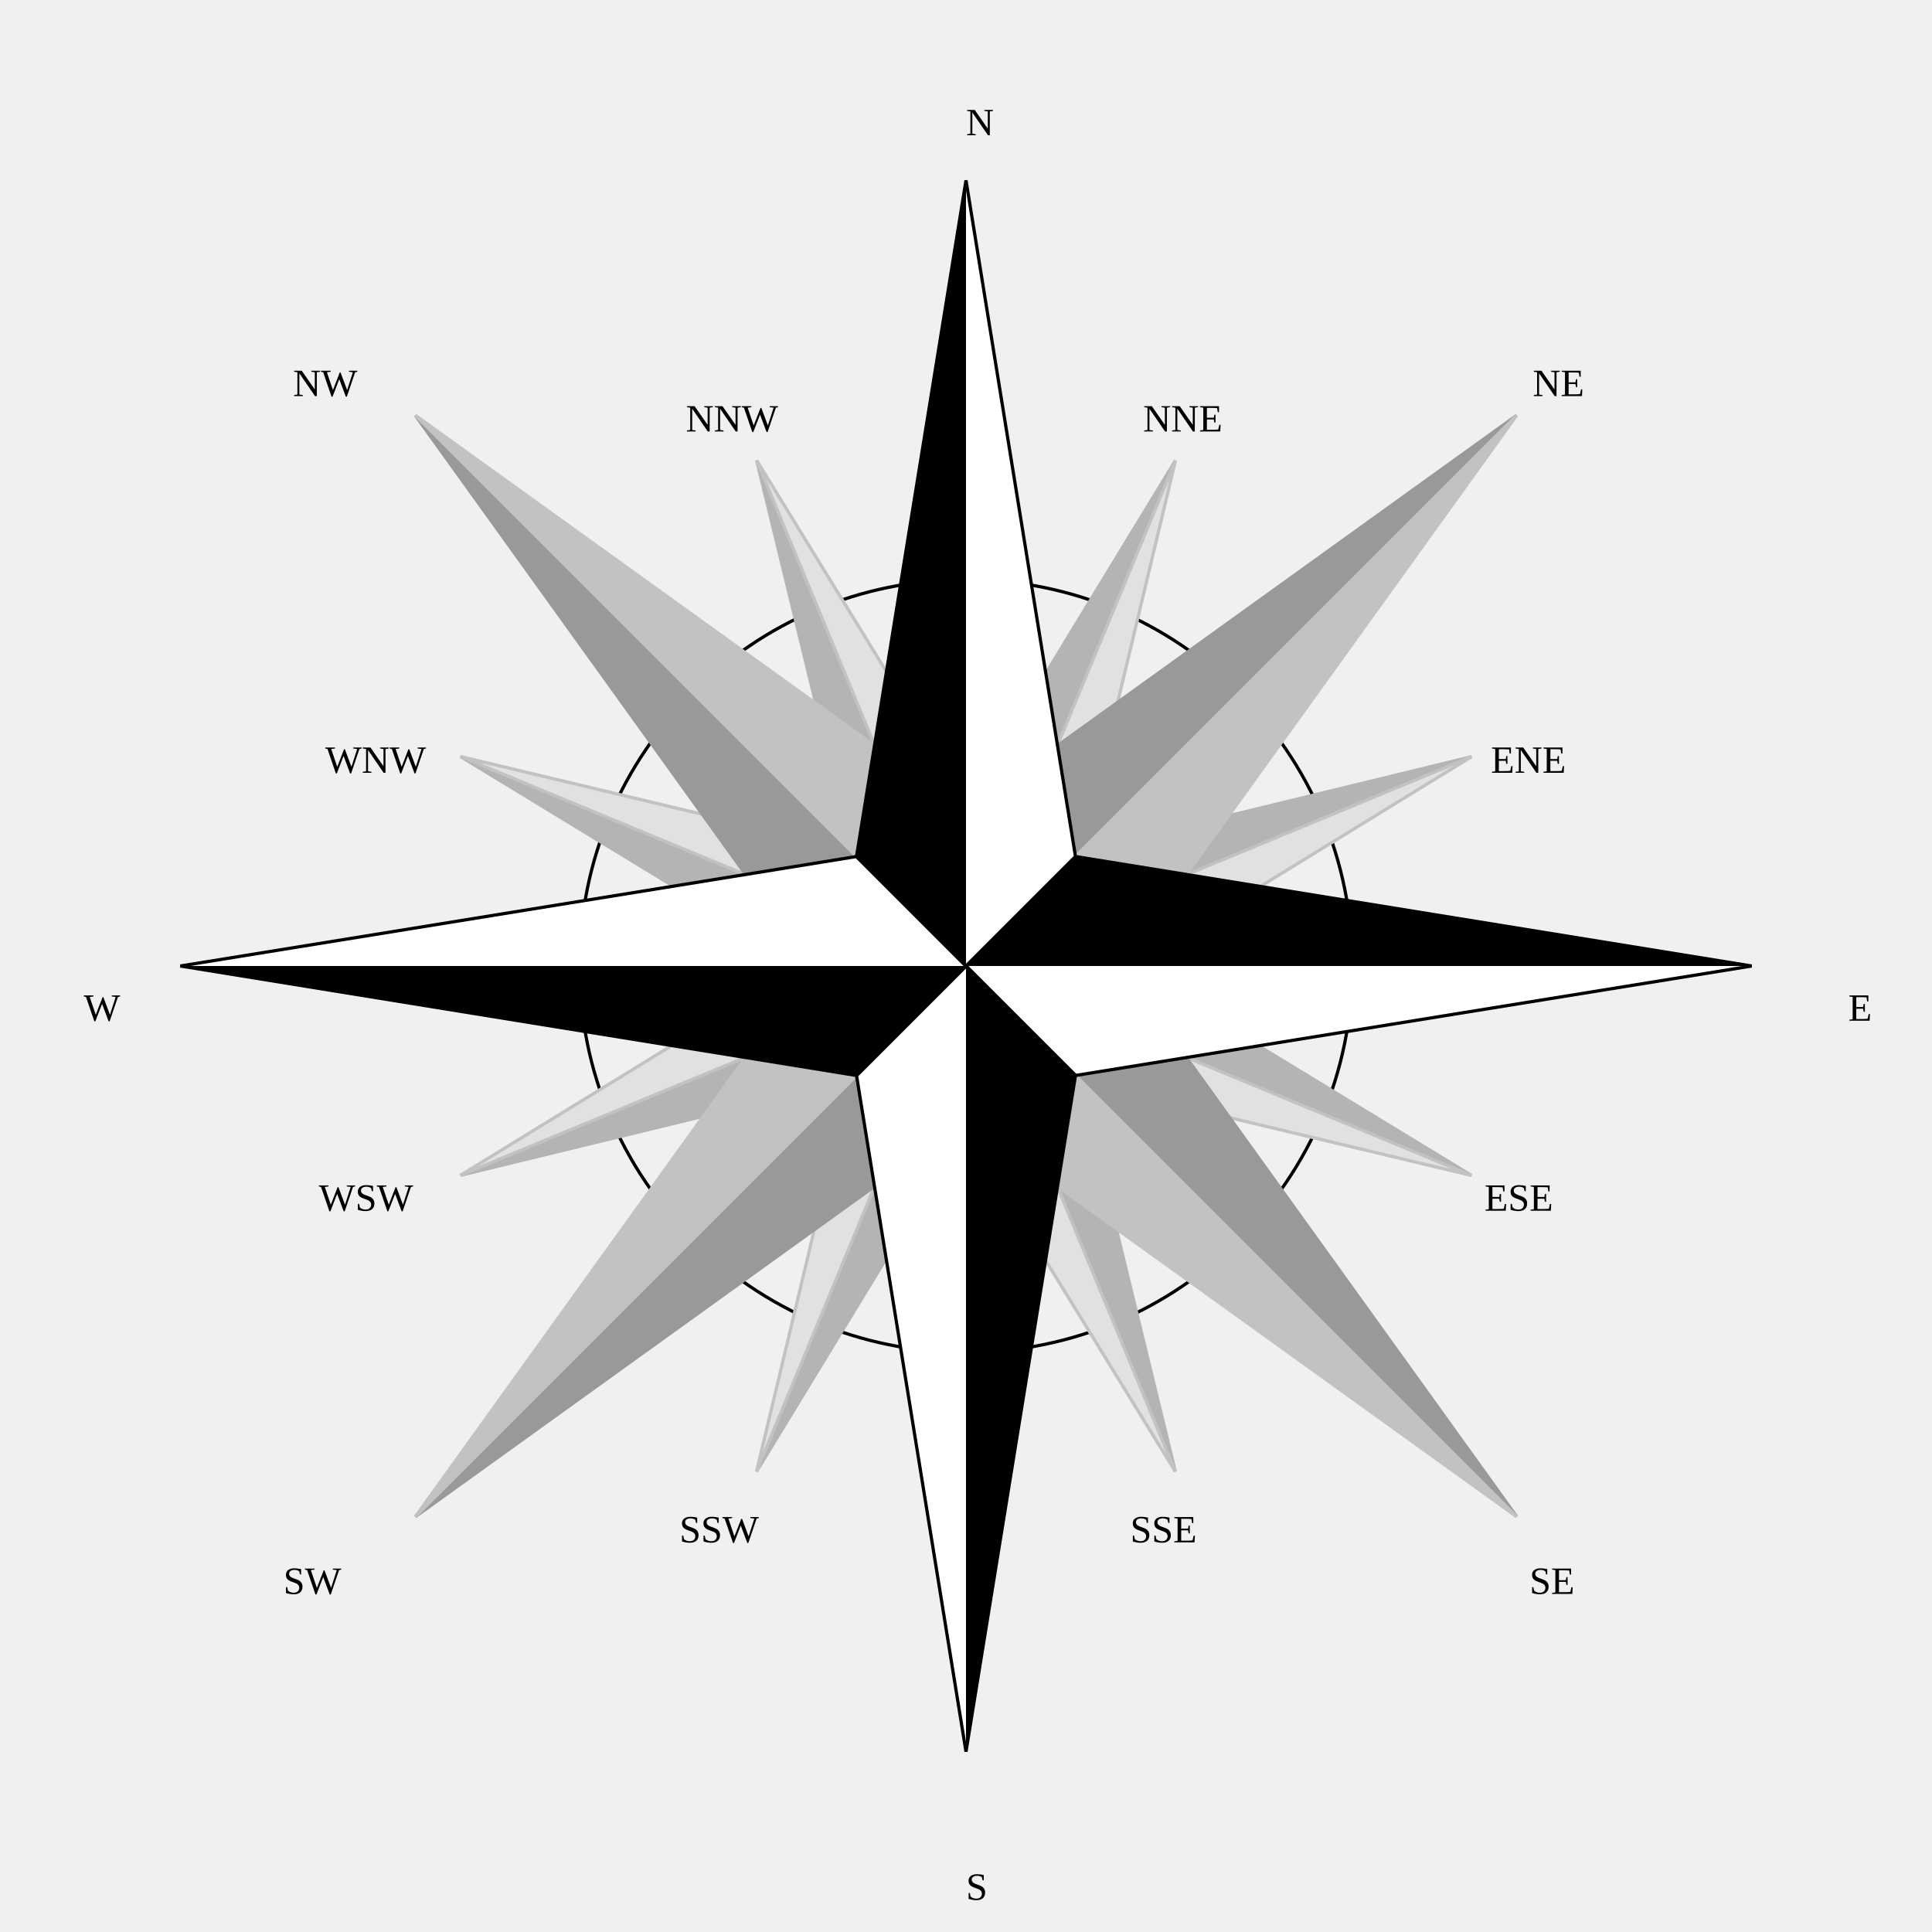
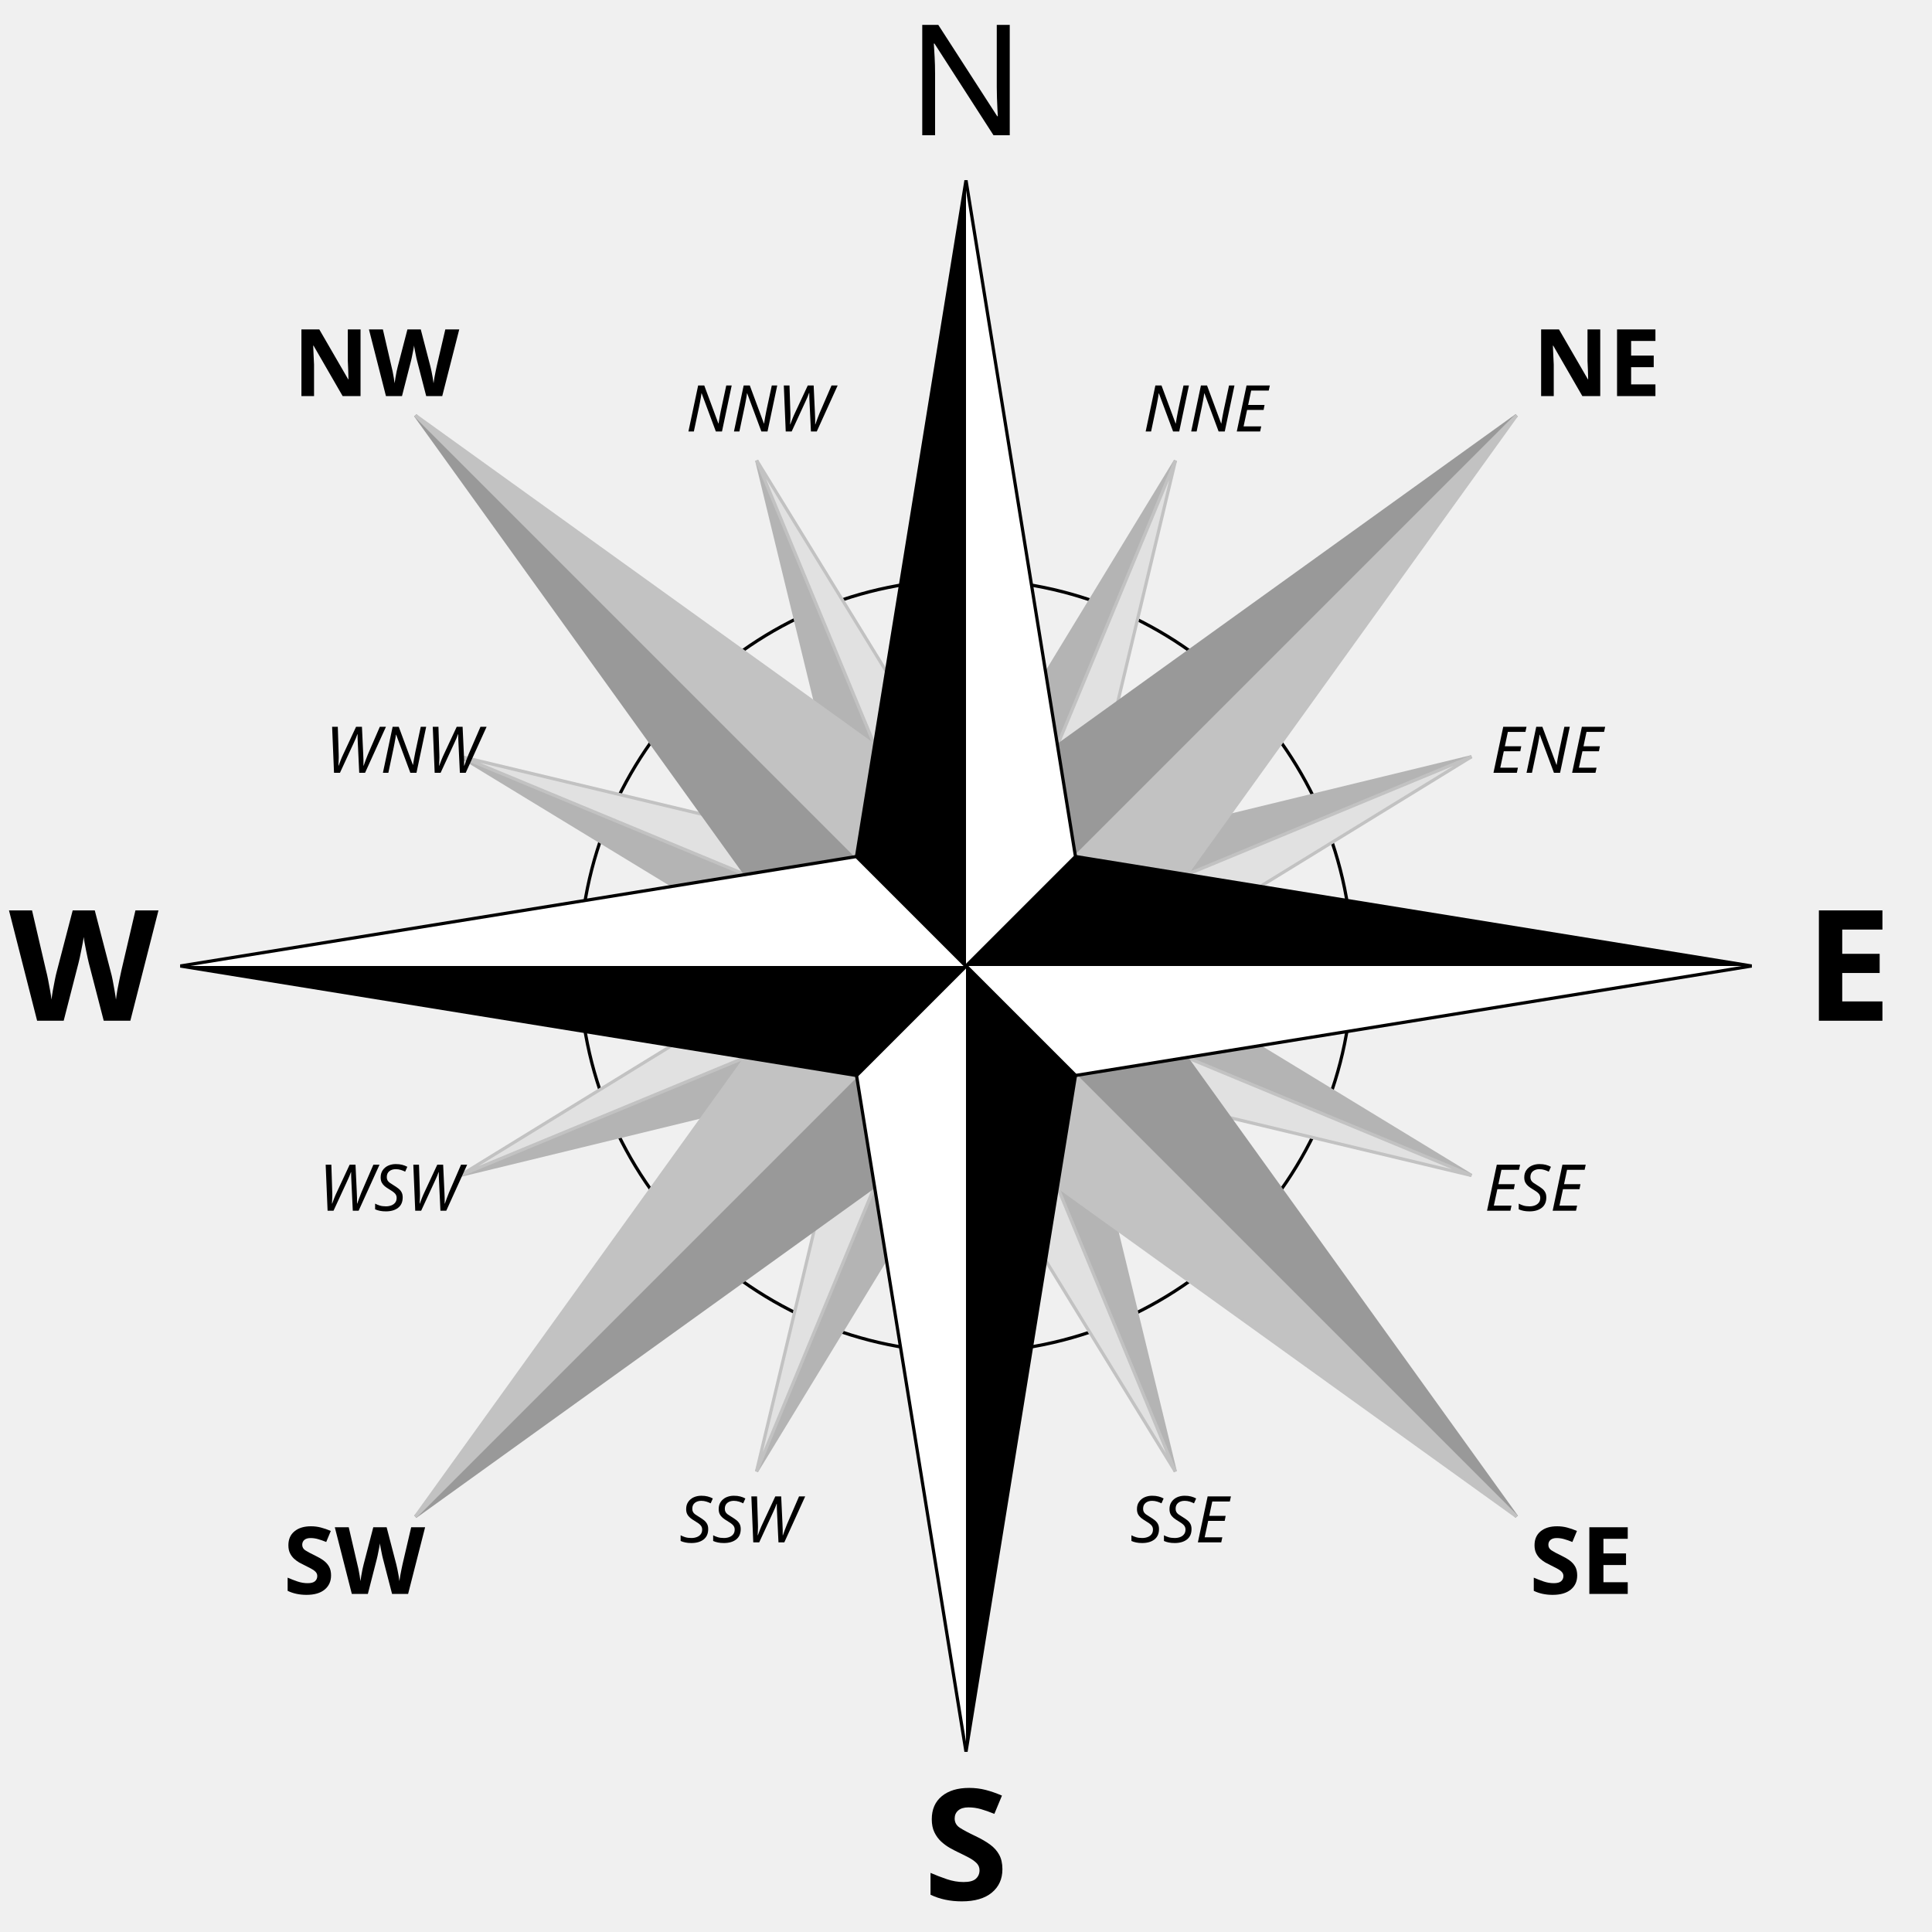
<svg xmlns="http://www.w3.org/2000/svg" xmlns:xlink="http://www.w3.org/1999/xlink" viewBox="-300 -300 600 600">
  <circle r="120" fill="none" stroke="#000" />
  <g id="a">
    <path fill="#b4b4b4" stroke="#b4b4b4" d="m30 13 35 144L0 0" />
    <path fill="#e1e1e1" stroke="#c2c2c2" d="m-13 30 78 127L0 0" />
  </g>
  <use xlink:href="#a" transform="rotate(45)" />
  <use xlink:href="#a" transform="rotate(90)" />
  <use xlink:href="#a" transform="rotate(135)" />
  <use xlink:href="#a" transform="rotate(180)" />
  <use xlink:href="#a" transform="rotate(225)" />
  <use xlink:href="#a" transform="rotate(270)" />
  <use xlink:href="#a" transform="rotate(315)" />
  <g id="b">
    <path fill="#999" stroke="#999" d="m48 0 123 171L0 0" />
    <path fill="#c2c2c2" stroke="#c2c2c2" d="m0 48 171 123L0 0" />
  </g>
  <use xlink:href="#b" transform="rotate(90)" />
  <use xlink:href="#b" transform="rotate(180)" />
  <use xlink:href="#b" transform="rotate(270)" />
  <g id="c" stroke="#000">
    <path d="m0 0 34-34L244 0" />
    <path fill="#fff" d="m0 0 34 34L244 0" />
  </g>
  <use xlink:href="#c" transform="rotate(90)" />
  <use xlink:href="#c" transform="rotate(180)" />
  <use xlink:href="#c" transform="rotate(270)" />
-   <text x="274" y="17">E</text>
-   <text x="-274" y="17">W</text>
-   <text y="290">S</text>
-   <text y="-258">N</text>
-   <text x="-209" y="-177">NW</text>
-   <text x="176" y="-177">NE</text>
-   <text x="175" y="195">SE</text>
-   <text x="-212" y="195">SW</text>
-   <text x="55" y="-166">NNE</text>
-   <text x="163" y="-60">ENE</text>
-   <text x="161" y="76">ESE</text>
-   <text x="51" y="179">SSE</text>
-   <text x="-89" y="179">SSW</text>
-   <text x="-201" y="76">WSW</text>
-   <text x="-199" y="-60">WNW</text>
-   <text x="-87" y="-166">NNW</text>
+   <g font-family="Special Elite">
+     <text x="274" y="17" font-size="48" font-weight="700" style="-inkscape-font-specification:&quot;Special Elite&quot;" text-anchor="middle">E</text>
+     <text x="-274" y="17" font-size="48" font-weight="700" style="-inkscape-font-specification:&quot;Special Elite&quot;" text-anchor="middle">W</text>
+     <text y="290" font-size="48" font-weight="700" style="-inkscape-font-specification:&quot;Special Elite&quot;" text-anchor="middle">S</text>
+     <text y="-258" font-size="48" font-weight="400" style="-inkscape-font-specification:&quot;Special Elite&quot;" text-anchor="middle">N</text>
+     <g font-size="29" font-weight="700">
+       <text x="-209" y="-177" style="-inkscape-font-specification:&quot;Special Elite&quot;">NW</text>
+       <text x="176" y="-177" style="-inkscape-font-specification:&quot;Special Elite&quot;">NE</text>
+       <text x="175" y="195" style="-inkscape-font-specification:&quot;Special Elite&quot;">SE</text>
+       <text x="-212" y="195" style="-inkscape-font-specification:&quot;Special Elite&quot;">SW</text>
+     </g>
+     <g font-size="20" font-style="italic" font-weight="400">
+       <text x="55" y="-166" style="-inkscape-font-specification:&quot;Special Elite&quot;">NNE</text>
+       <text x="163" y="-60" style="-inkscape-font-specification:&quot;Special Elite&quot;">ENE</text>
+       <text x="161" y="76" style="-inkscape-font-specification:&quot;Special Elite&quot;">ESE</text>
+       <text x="51" y="179" style="-inkscape-font-specification:&quot;Special Elite&quot;">SSE</text>
+       <text x="-89" y="179" style="-inkscape-font-specification:&quot;Special Elite&quot;">SSW</text>
+       <text x="-201" y="76" style="-inkscape-font-specification:&quot;Special Elite&quot;">WSW</text>
+       <text x="-199" y="-60" style="-inkscape-font-specification:&quot;Special Elite&quot;">WNW</text>
+       <text x="-87" y="-166" style="-inkscape-font-specification:&quot;Special Elite&quot;">NNW</text>
+     </g>
+   </g>
</svg>
